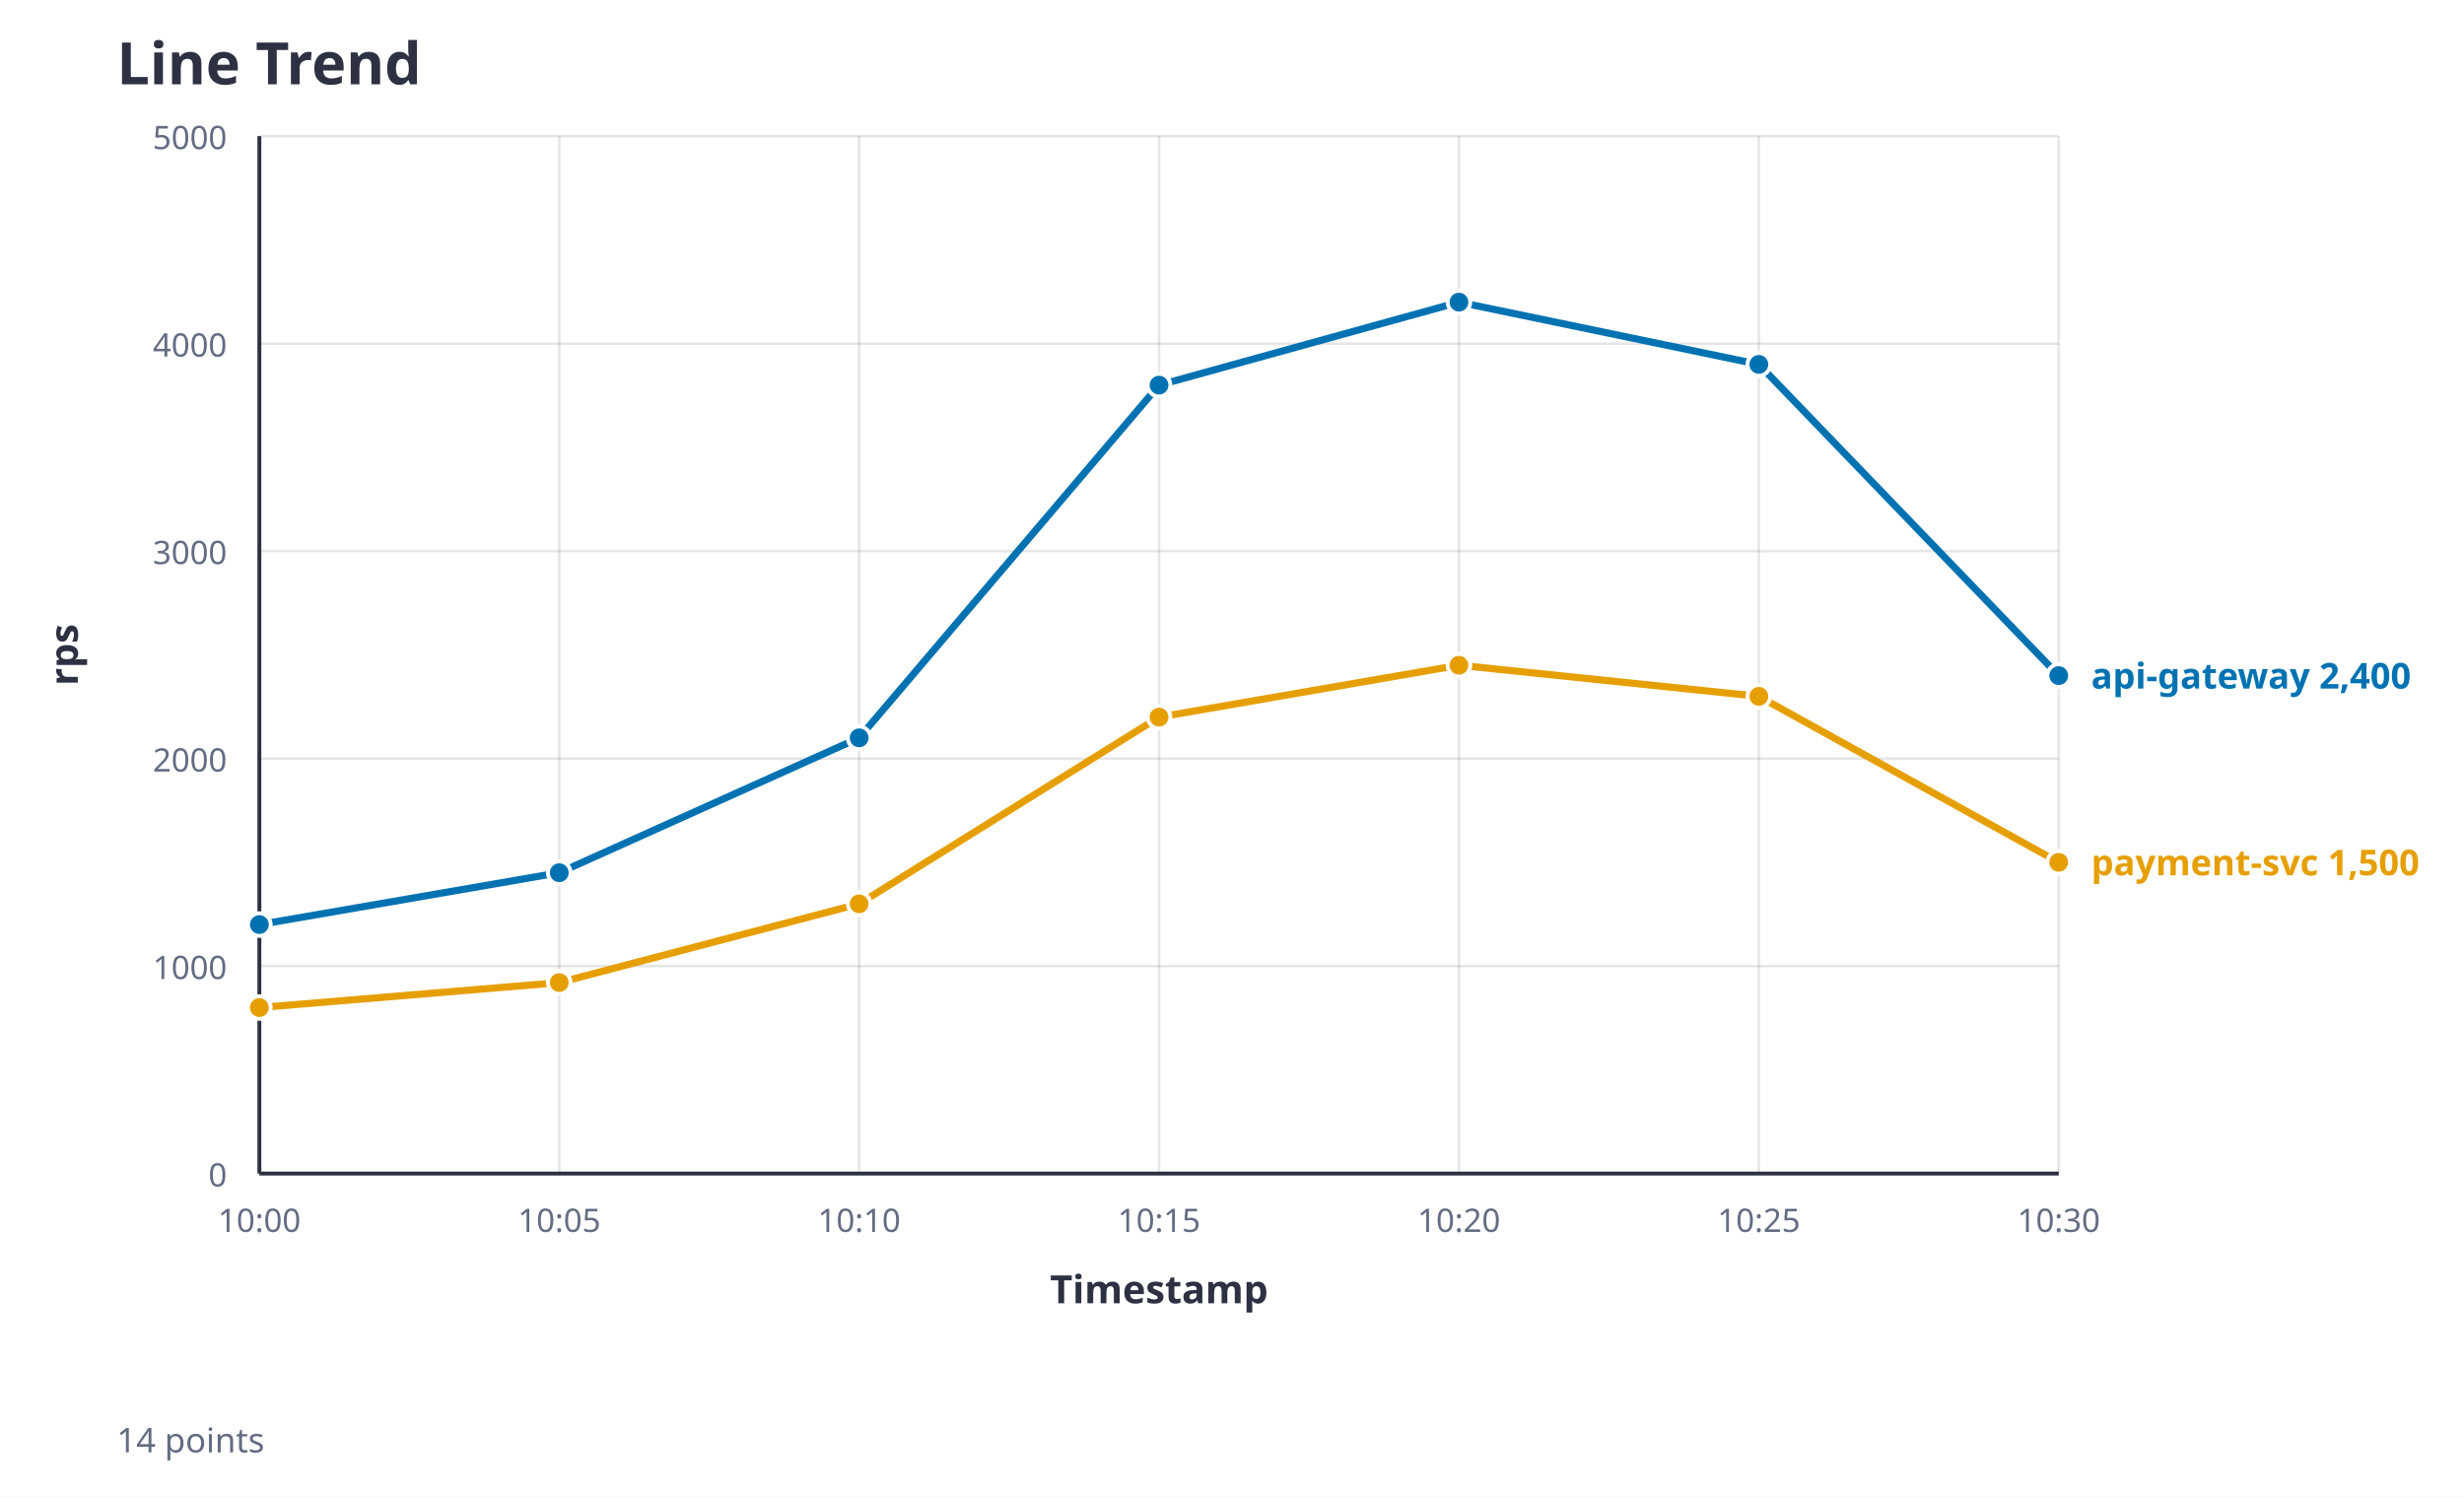
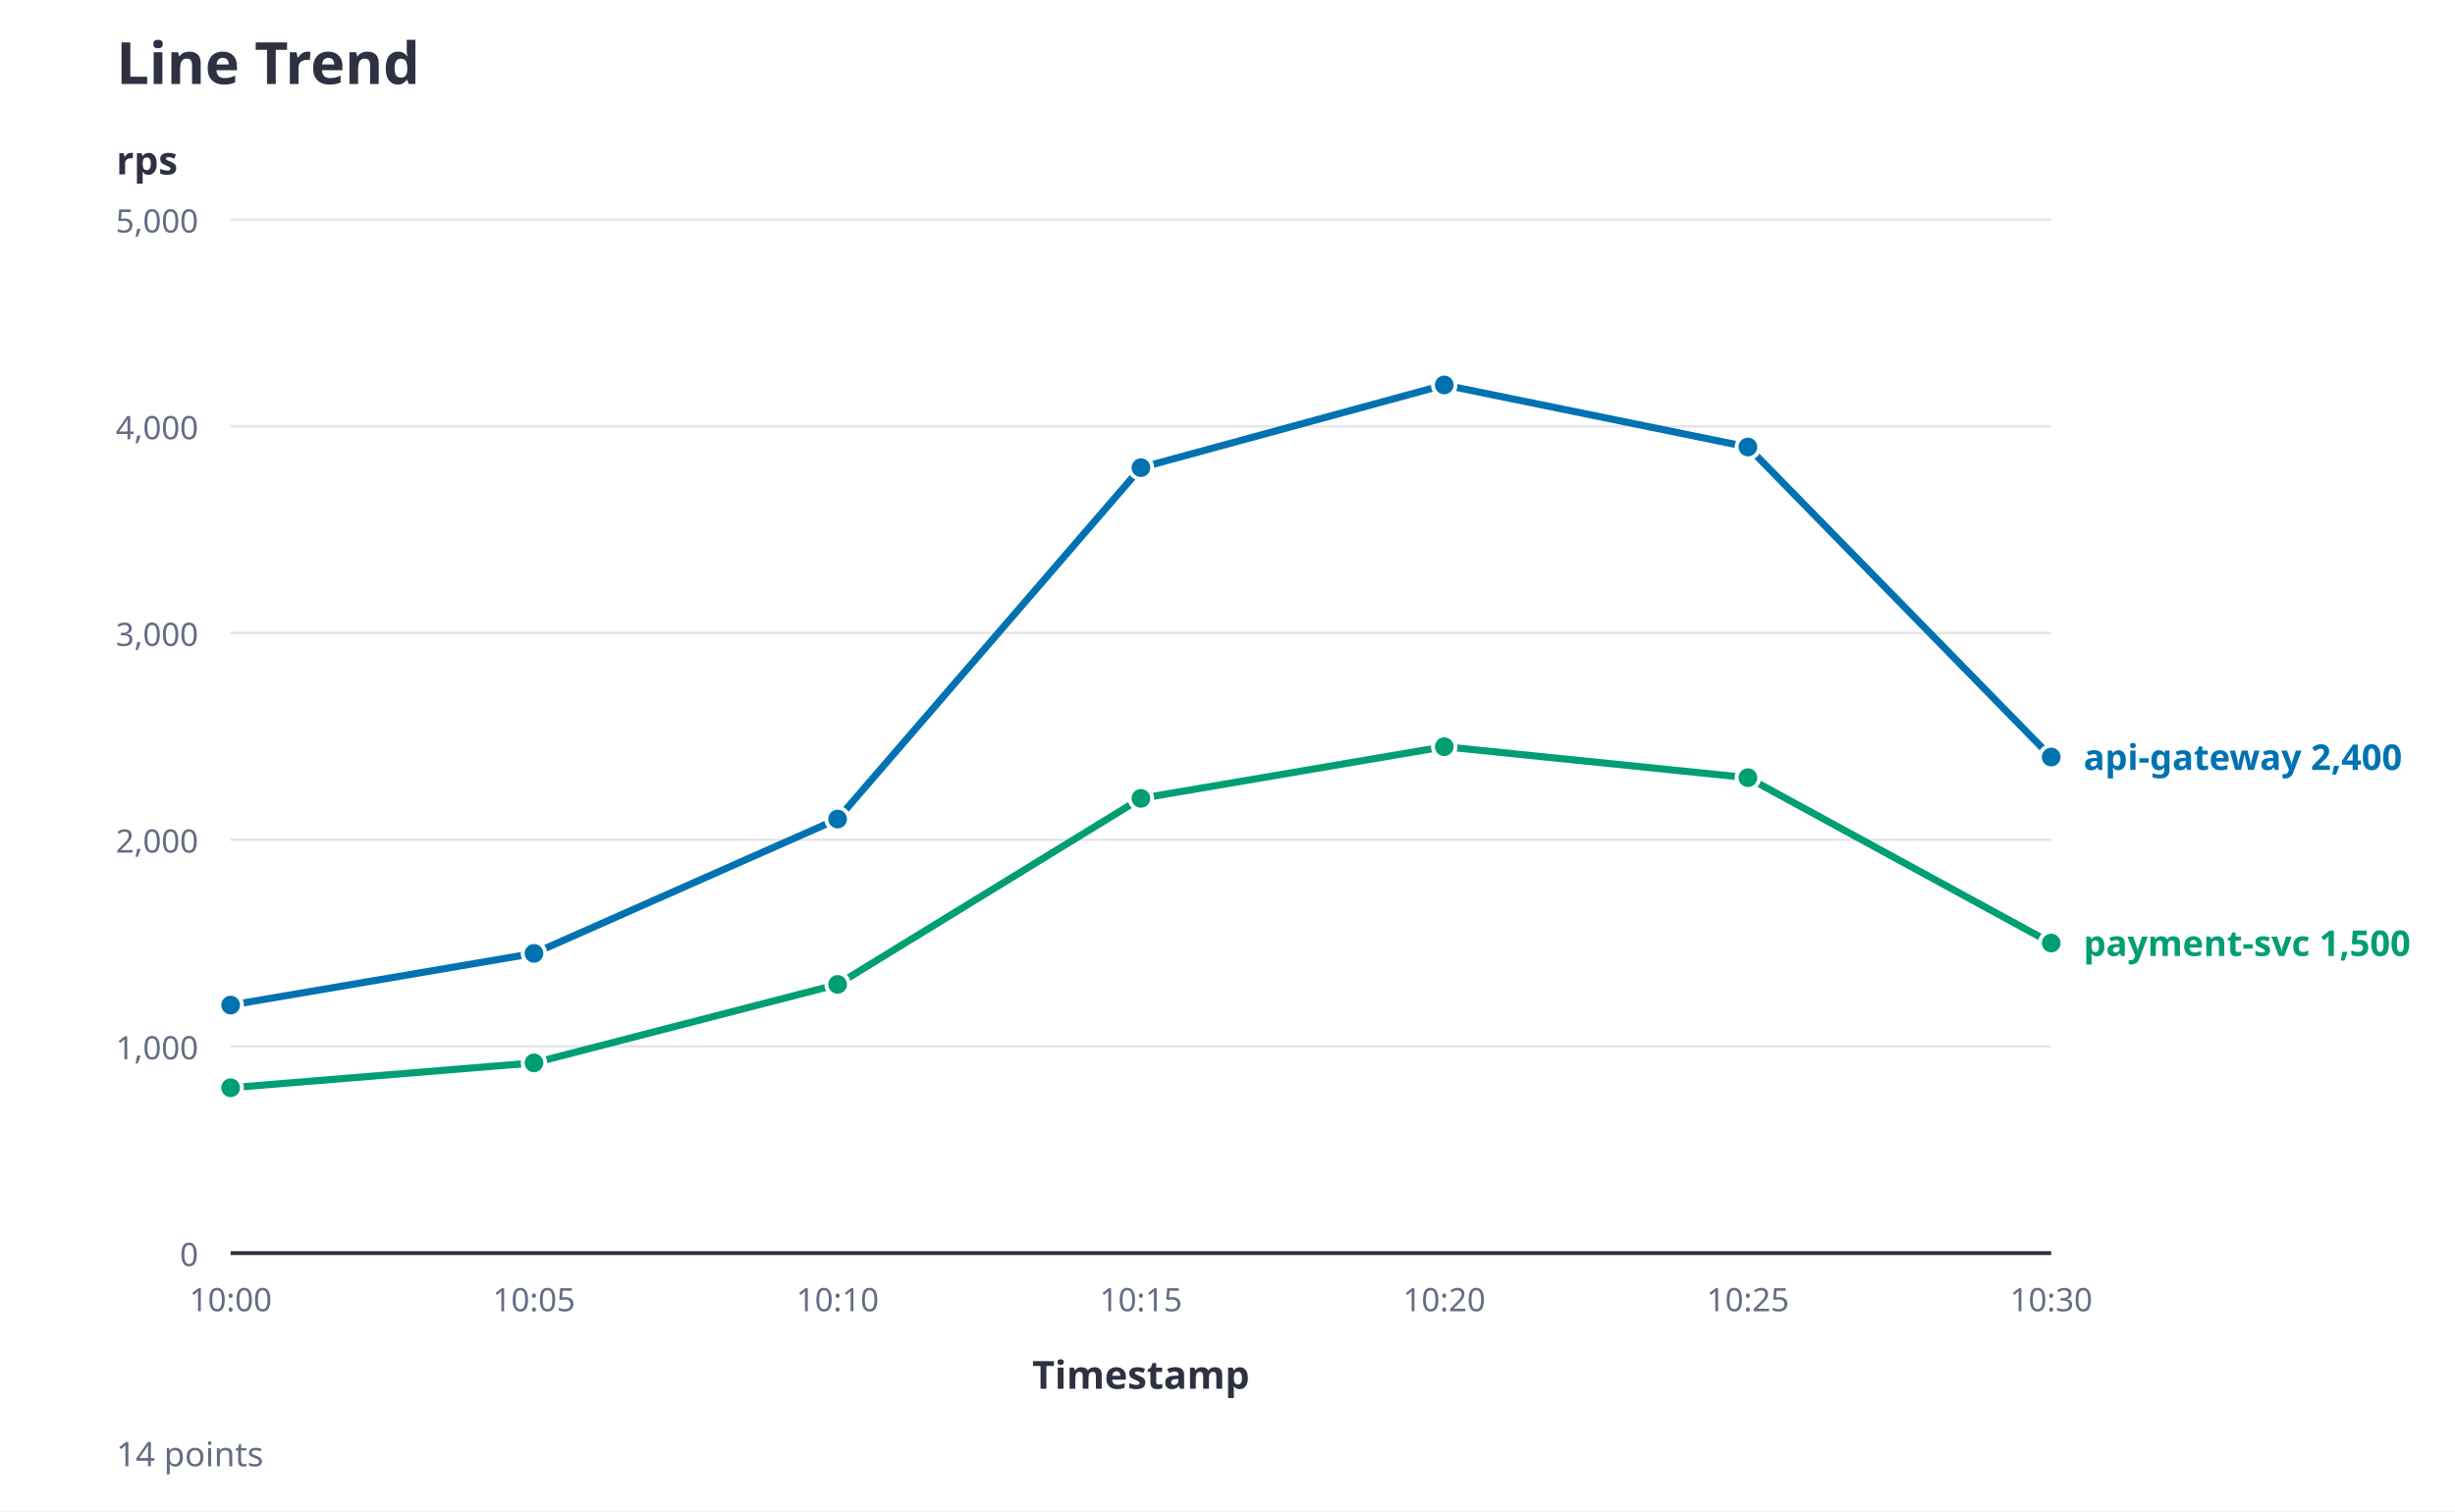
- <svg xmlns="http://www.w3.org/2000/svg" role="img" viewBox="0 0 760 462" width="760">
-   <rect width="760" height="462" fill="#ffffff" />
+ <svg xmlns="http://www.w3.org/2000/svg" role="img" viewBox="0 0 760 468" width="760">
+   <rect width="760" height="468" fill="#ffffff" />
  <text x="36" y="26" font-size="18" font-weight="600" font-family="system-ui, 'Segoe UI', sans-serif" fill="#2d3142">Line Trend</text>
-   <line x1="80" y1="362.0" x2="635" y2="362.0" stroke="rgba(45,49,66,0.12)" stroke-width="0.8" />
-   <text x="70" y="366.0" font-size="10" font-family="system-ui, 'Segoe UI', sans-serif" fill="#636c82" text-anchor="end">0</text>
-   <line x1="80" y1="298.0" x2="635" y2="298.0" stroke="rgba(45,49,66,0.12)" stroke-width="0.8" />
-   <text x="70" y="302.0" font-size="10" font-family="system-ui, 'Segoe UI', sans-serif" fill="#636c82" text-anchor="end">1000</text>
-   <line x1="80" y1="234.0" x2="635" y2="234.0" stroke="rgba(45,49,66,0.12)" stroke-width="0.8" />
-   <text x="70" y="238.0" font-size="10" font-family="system-ui, 'Segoe UI', sans-serif" fill="#636c82" text-anchor="end">2000</text>
-   <line x1="80" y1="170.0" x2="635" y2="170.0" stroke="rgba(45,49,66,0.12)" stroke-width="0.8" />
-   <text x="70" y="174.0" font-size="10" font-family="system-ui, 'Segoe UI', sans-serif" fill="#636c82" text-anchor="end">3000</text>
-   <line x1="80" y1="106.0" x2="635" y2="106.0" stroke="rgba(45,49,66,0.12)" stroke-width="0.8" />
-   <text x="70" y="110.0" font-size="10" font-family="system-ui, 'Segoe UI', sans-serif" fill="#636c82" text-anchor="end">4000</text>
-   <line x1="80" y1="42.0" x2="635" y2="42.0" stroke="rgba(45,49,66,0.12)" stroke-width="0.8" />
-   <text x="70" y="46.0" font-size="10" font-family="system-ui, 'Segoe UI', sans-serif" fill="#636c82" text-anchor="end">5000</text>
-   <line x1="80.0" y1="42" x2="80.0" y2="362" stroke="rgba(45,49,66,0.12)" stroke-width="0.8" />
-   <text x="80.0" y="380" font-size="10" font-family="system-ui, 'Segoe UI', sans-serif" fill="#636c82" text-anchor="middle">10:00</text>
-   <line x1="172.5" y1="42" x2="172.5" y2="362" stroke="rgba(45,49,66,0.12)" stroke-width="0.8" />
-   <text x="172.5" y="380" font-size="10" font-family="system-ui, 'Segoe UI', sans-serif" fill="#636c82" text-anchor="middle">10:05</text>
-   <line x1="265.0" y1="42" x2="265.0" y2="362" stroke="rgba(45,49,66,0.12)" stroke-width="0.8" />
-   <text x="265.0" y="380" font-size="10" font-family="system-ui, 'Segoe UI', sans-serif" fill="#636c82" text-anchor="middle">10:10</text>
-   <line x1="357.5" y1="42" x2="357.5" y2="362" stroke="rgba(45,49,66,0.12)" stroke-width="0.8" />
-   <text x="357.5" y="380" font-size="10" font-family="system-ui, 'Segoe UI', sans-serif" fill="#636c82" text-anchor="middle">10:15</text>
-   <line x1="450.0" y1="42" x2="450.0" y2="362" stroke="rgba(45,49,66,0.12)" stroke-width="0.8" />
-   <text x="450.0" y="380" font-size="10" font-family="system-ui, 'Segoe UI', sans-serif" fill="#636c82" text-anchor="middle">10:20</text>
-   <line x1="542.5" y1="42" x2="542.5" y2="362" stroke="rgba(45,49,66,0.12)" stroke-width="0.8" />
-   <text x="542.5" y="380" font-size="10" font-family="system-ui, 'Segoe UI', sans-serif" fill="#636c82" text-anchor="middle">10:25</text>
-   <line x1="635.0" y1="42" x2="635.0" y2="362" stroke="rgba(45,49,66,0.12)" stroke-width="0.8" />
-   <text x="635.0" y="380" font-size="10" font-family="system-ui, 'Segoe UI', sans-serif" fill="#636c82" text-anchor="middle">10:30</text>
-   <line x1="80" y1="362" x2="635" y2="362" stroke="#2d3142" stroke-width="1.2" />
-   <line x1="80" y1="42" x2="80" y2="362" stroke="#2d3142" stroke-width="1.2" />
-   <path d="M80.0,285.2 L172.5,269.2 L265.0,227.6 L357.5,118.8 L450.0,93.2 L542.5,112.4 L635.0,208.4" fill="none" stroke="#0072B2" stroke-width="2.2" stroke-linecap="round" />
-   <circle cx="80.0" cy="285.2" r="3.5" fill="#0072B2" stroke="#ffffff" stroke-width="1.2" />
-   <circle cx="172.5" cy="269.2" r="3.5" fill="#0072B2" stroke="#ffffff" stroke-width="1.2" />
-   <circle cx="265.0" cy="227.6" r="3.5" fill="#0072B2" stroke="#ffffff" stroke-width="1.2" />
-   <circle cx="357.5" cy="118.8" r="3.5" fill="#0072B2" stroke="#ffffff" stroke-width="1.2" />
-   <circle cx="450.0" cy="93.2" r="3.5" fill="#0072B2" stroke="#ffffff" stroke-width="1.2" />
-   <circle cx="542.5" cy="112.4" r="3.5" fill="#0072B2" stroke="#ffffff" stroke-width="1.2" />
-   <circle cx="635.0" cy="208.4" r="3.5" fill="#0072B2" stroke="#ffffff" stroke-width="1.2" />
-   <path d="M80.0,310.8 L172.5,303.1 L265.0,278.8 L357.5,221.2 L450.0,205.2 L542.5,214.8 L635.0,266.0" fill="none" stroke="#E69F00" stroke-width="2.2" stroke-linecap="round" />
-   <circle cx="80.0" cy="310.8" r="3.5" fill="#E69F00" stroke="#ffffff" stroke-width="1.2" />
-   <circle cx="172.5" cy="303.1" r="3.5" fill="#E69F00" stroke="#ffffff" stroke-width="1.2" />
-   <circle cx="265.0" cy="278.8" r="3.5" fill="#E69F00" stroke="#ffffff" stroke-width="1.2" />
-   <circle cx="357.5" cy="221.2" r="3.5" fill="#E69F00" stroke="#ffffff" stroke-width="1.2" />
-   <circle cx="450.0" cy="205.2" r="3.5" fill="#E69F00" stroke="#ffffff" stroke-width="1.2" />
-   <circle cx="542.5" cy="214.8" r="3.5" fill="#E69F00" stroke="#ffffff" stroke-width="1.2" />
-   <circle cx="635.0" cy="266.0" r="3.5" fill="#E69F00" stroke="#ffffff" stroke-width="1.2" />
-   <text x="645.0" y="212.4" font-size="11" font-weight="600" font-family="system-ui, 'Segoe UI', sans-serif" fill="#0072B2" data-role="series">api-gateway 2,400</text>
-   <text x="645.0" y="270.0" font-size="11" font-weight="600" font-family="system-ui, 'Segoe UI', sans-serif" fill="#E69F00" data-role="series">payment-svc 1,500</text>
-   <text x="357.5" y="402" font-size="12" font-weight="600" font-family="system-ui, 'Segoe UI', sans-serif" fill="#2d3142" text-anchor="middle" data-role="xaxis">Timestamp</text>
-   <text x="24" y="202.0" font-size="12" font-weight="600" font-family="system-ui, 'Segoe UI', sans-serif" fill="#2d3142" text-anchor="middle" transform="rotate(-90 24,202.0)" data-role="yaxis">rps</text>
-   <text x="36" y="448" font-size="10.5" font-family="system-ui, 'Segoe UI', sans-serif" fill="#636c82">14 points</text>
+   <line x1="71.4" y1="388.0" x2="635.0" y2="388.0" stroke="rgba(45,49,66,0.12)" stroke-width="0.8" />
+   <text x="61.4" y="392.0" font-size="10" font-family="system-ui, 'Segoe UI', sans-serif" fill="#636c82" text-anchor="end">0</text>
+   <line x1="71.4" y1="324.0" x2="635.0" y2="324.0" stroke="rgba(45,49,66,0.12)" stroke-width="0.8" />
+   <text x="61.4" y="328.0" font-size="10" font-family="system-ui, 'Segoe UI', sans-serif" fill="#636c82" text-anchor="end">1,000</text>
+   <line x1="71.4" y1="260.0" x2="635.0" y2="260.0" stroke="rgba(45,49,66,0.12)" stroke-width="0.8" />
+   <text x="61.4" y="264.0" font-size="10" font-family="system-ui, 'Segoe UI', sans-serif" fill="#636c82" text-anchor="end">2,000</text>
+   <line x1="71.4" y1="196.0" x2="635.0" y2="196.0" stroke="rgba(45,49,66,0.12)" stroke-width="0.8" />
+   <text x="61.4" y="200.0" font-size="10" font-family="system-ui, 'Segoe UI', sans-serif" fill="#636c82" text-anchor="end">3,000</text>
+   <line x1="71.4" y1="132.0" x2="635.0" y2="132.0" stroke="rgba(45,49,66,0.12)" stroke-width="0.8" />
+   <text x="61.4" y="136.0" font-size="10" font-family="system-ui, 'Segoe UI', sans-serif" fill="#636c82" text-anchor="end">4,000</text>
+   <line x1="71.4" y1="68.0" x2="635.0" y2="68.0" stroke="rgba(45,49,66,0.12)" stroke-width="0.8" />
+   <text x="61.4" y="72.0" font-size="10" font-family="system-ui, 'Segoe UI', sans-serif" fill="#636c82" text-anchor="end">5,000</text>
+   <text x="71.4" y="406" font-size="10" font-family="system-ui, 'Segoe UI', sans-serif" fill="#636c82" text-anchor="middle">10:00</text>
+   <text x="165.3" y="406" font-size="10" font-family="system-ui, 'Segoe UI', sans-serif" fill="#636c82" text-anchor="middle">10:05</text>
+   <text x="259.3" y="406" font-size="10" font-family="system-ui, 'Segoe UI', sans-serif" fill="#636c82" text-anchor="middle">10:10</text>
+   <text x="353.2" y="406" font-size="10" font-family="system-ui, 'Segoe UI', sans-serif" fill="#636c82" text-anchor="middle">10:15</text>
+   <text x="447.1" y="406" font-size="10" font-family="system-ui, 'Segoe UI', sans-serif" fill="#636c82" text-anchor="middle">10:20</text>
+   <text x="541.1" y="406" font-size="10" font-family="system-ui, 'Segoe UI', sans-serif" fill="#636c82" text-anchor="middle">10:25</text>
+   <text x="635.0" y="406" font-size="10" font-family="system-ui, 'Segoe UI', sans-serif" fill="#636c82" text-anchor="middle">10:30</text>
+   <line x1="71.4" y1="388" x2="635.0" y2="388" stroke="#2d3142" stroke-width="1.2" />
+   <path d="M71.4,311.2 L165.3,295.2 L259.3,253.6 L353.2,144.8 L447.1,119.2 L541.1,138.4 L635.0,234.4" fill="none" stroke="#0072B2" stroke-width="2.2" stroke-linecap="round" stroke-linejoin="round" />
+   <circle cx="71.4" cy="311.2" r="3.5" fill="#0072B2" stroke="#ffffff" stroke-width="1.2" />
+   <circle cx="165.3" cy="295.2" r="3.5" fill="#0072B2" stroke="#ffffff" stroke-width="1.2" />
+   <circle cx="259.3" cy="253.6" r="3.5" fill="#0072B2" stroke="#ffffff" stroke-width="1.2" />
+   <circle cx="353.2" cy="144.8" r="3.5" fill="#0072B2" stroke="#ffffff" stroke-width="1.2" />
+   <circle cx="447.1" cy="119.2" r="3.5" fill="#0072B2" stroke="#ffffff" stroke-width="1.2" />
+   <circle cx="541.1" cy="138.4" r="3.5" fill="#0072B2" stroke="#ffffff" stroke-width="1.2" />
+   <circle cx="635.0" cy="234.4" r="3.5" fill="#0072B2" stroke="#ffffff" stroke-width="1.2" />
+   <path d="M71.4,336.8 L165.3,329.1 L259.3,304.8 L353.2,247.2 L447.1,231.2 L541.1,240.8 L635.0,292.0" fill="none" stroke="#009E73" stroke-width="2.2" stroke-linecap="round" stroke-linejoin="round" />
+   <circle cx="71.4" cy="336.8" r="3.5" fill="#009E73" stroke="#ffffff" stroke-width="1.2" />
+   <circle cx="165.3" cy="329.1" r="3.5" fill="#009E73" stroke="#ffffff" stroke-width="1.2" />
+   <circle cx="259.3" cy="304.8" r="3.5" fill="#009E73" stroke="#ffffff" stroke-width="1.2" />
+   <circle cx="353.2" cy="247.2" r="3.5" fill="#009E73" stroke="#ffffff" stroke-width="1.2" />
+   <circle cx="447.1" cy="231.2" r="3.5" fill="#009E73" stroke="#ffffff" stroke-width="1.2" />
+   <circle cx="541.1" cy="240.8" r="3.5" fill="#009E73" stroke="#ffffff" stroke-width="1.2" />
+   <circle cx="635.0" cy="292.0" r="3.5" fill="#009E73" stroke="#ffffff" stroke-width="1.2" />
+   <text x="645.0" y="238.4" font-size="11" font-weight="600" font-family="system-ui, 'Segoe UI', sans-serif" fill="#0072B2" data-role="series">api-gateway 2,400</text>
+   <text x="645.0" y="296.0" font-size="11" font-weight="600" font-family="system-ui, 'Segoe UI', sans-serif" fill="#009E73" data-role="series">payment-svc 1,500</text>
+   <text x="353.2" y="430.0" font-size="12" font-weight="600" font-family="system-ui, 'Segoe UI', sans-serif" fill="#2d3142" text-anchor="middle" data-role="xaxis">Timestamp</text>
+   <text x="36.0" y="54.0" font-size="12" font-weight="600" font-family="system-ui, 'Segoe UI', sans-serif" fill="#2d3142" text-anchor="start" data-role="yaxis">rps</text>
+   <text x="36" y="454" font-size="10.5" font-family="system-ui, 'Segoe UI', sans-serif" fill="#636c82">14 points</text>
</svg>
